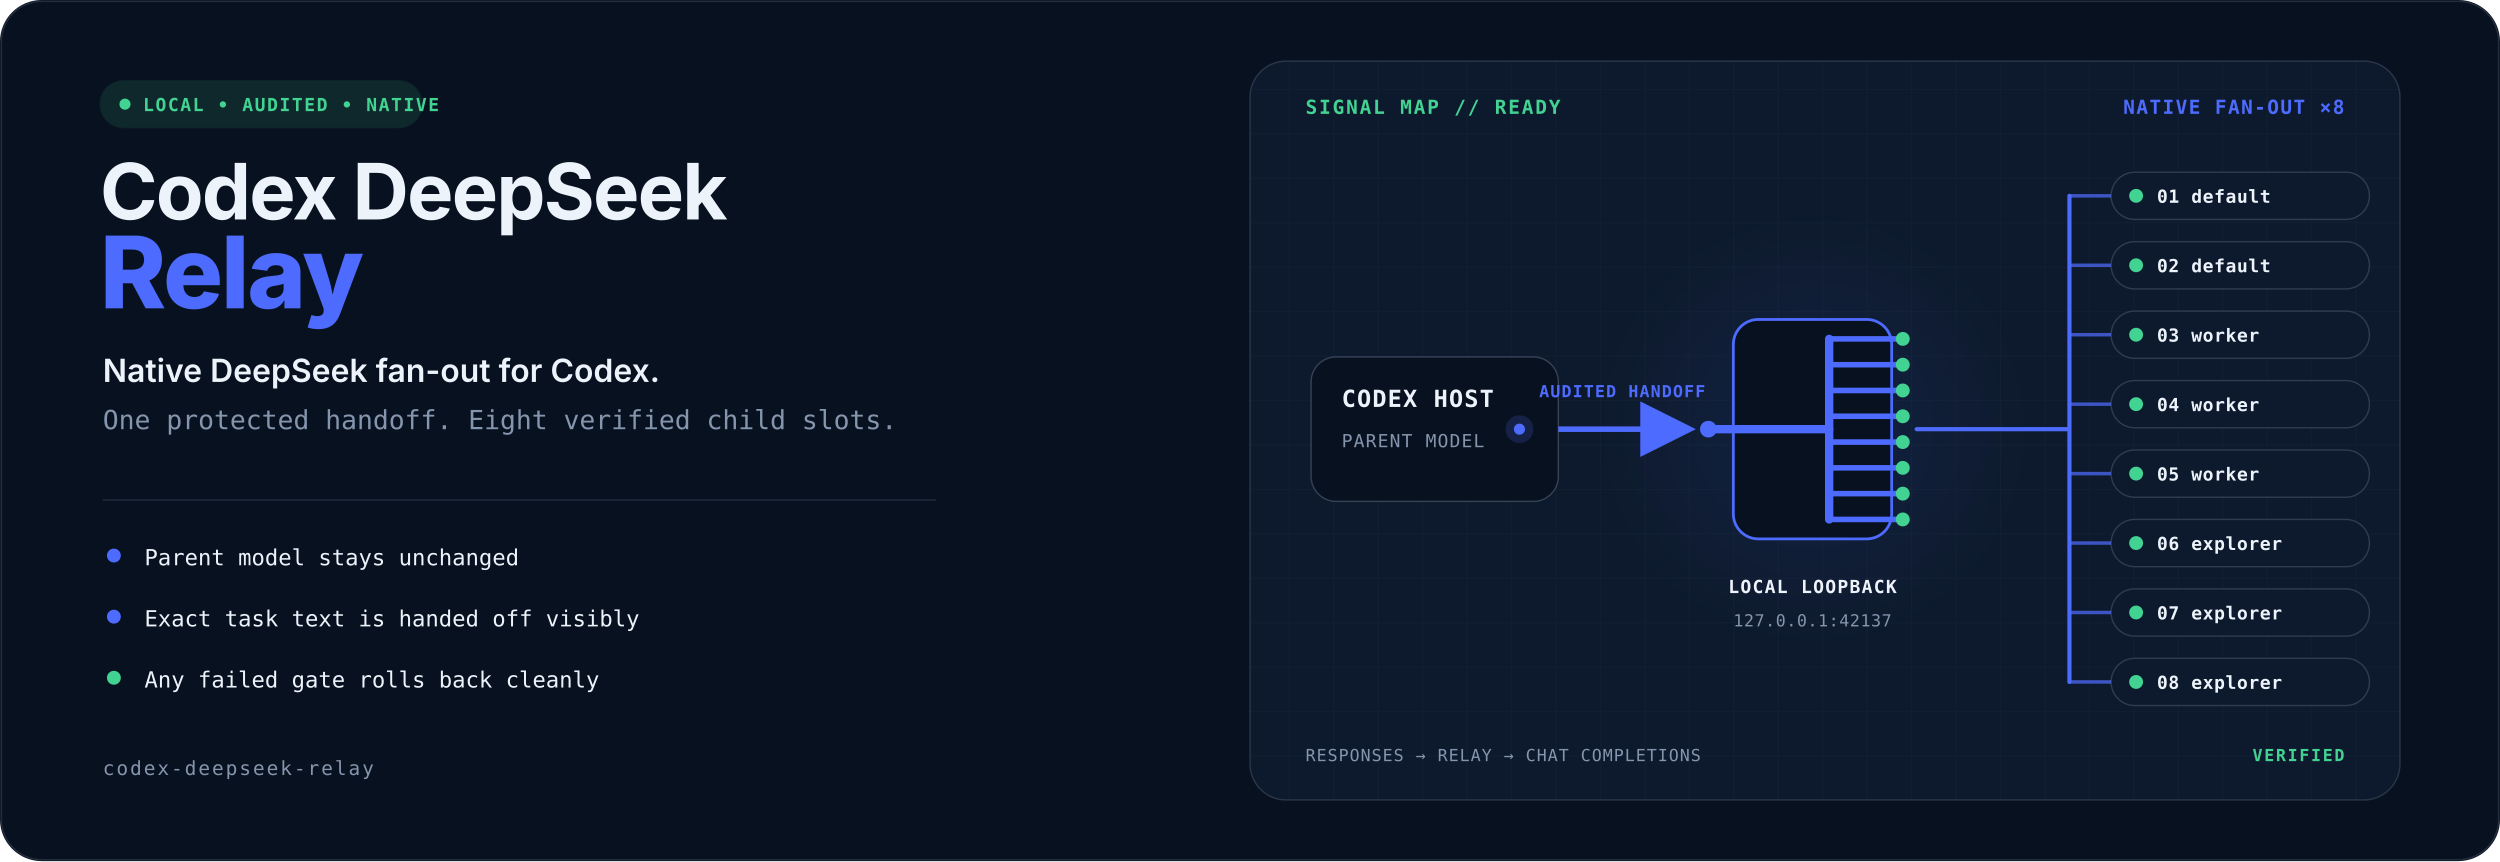
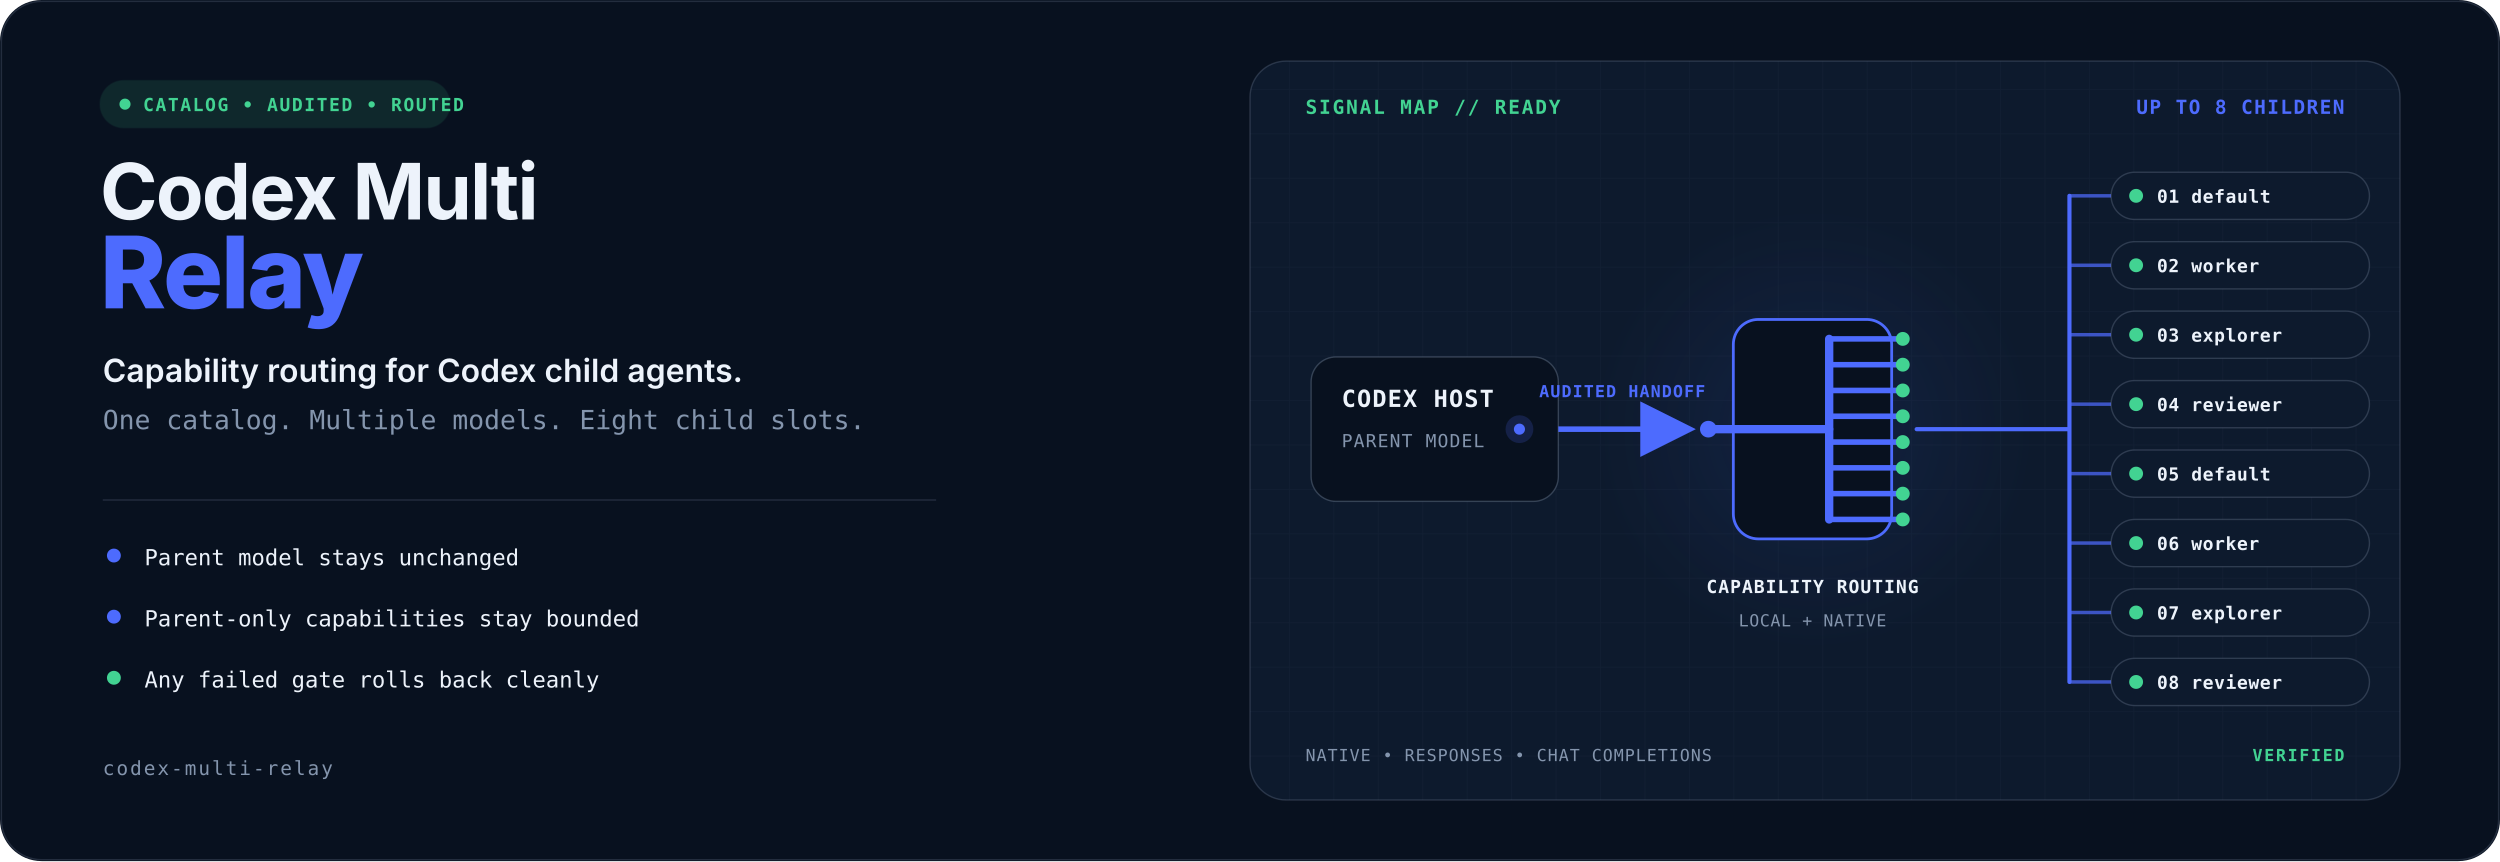
<svg xmlns="http://www.w3.org/2000/svg" width="1800" height="620" viewBox="0 0 1800 620" role="img" aria-labelledby="title desc">
  <defs>
    <pattern id="grid" width="32" height="32" patternUnits="userSpaceOnUse">
      <path d="M32 0H0V32" fill="none" stroke="#8495ad" stroke-width="1" opacity=".05" />
    </pattern>
    <radialGradient id="relayGlow">
      <stop offset="0" stop-color="#4d6bfe" stop-opacity=".10" />
      <stop offset="1" stop-color="#4d6bfe" stop-opacity="0" />
    </radialGradient>
    <marker id="arrowRoute" markerWidth="10" markerHeight="10" refX="8" refY="5" orient="auto" markerUnits="strokeWidth">
      <path d="M0 0L10 5L0 10Z" fill="#4d6bfe" />
    </marker>
    <marker id="arrowMuted" markerWidth="10" markerHeight="10" refX="8" refY="5" orient="auto" markerUnits="strokeWidth">
      <path d="M0 0L10 5L0 10Z" fill="#8495ad" />
    </marker>
  </defs>
  <rect width="1800" height="620" rx="30" fill="#08111f" />
  <rect x="1" y="1" width="1798" height="618" rx="29" fill="none" stroke="#8495ad" stroke-opacity=".22" />
  <g transform="translate(72 58)">
-     <rect width="232" height="34" rx="17" fill="#42d392" opacity=".12" stroke="#42d392" stroke-opacity=".45" />
+     <rect width="252" height="34" rx="17" fill="#42d392" opacity=".12" stroke="#42d392" stroke-opacity=".45" />
    <circle cx="18" cy="17" r="4" fill="#42d392" />
-     <text x="31" y="22" fill="#42d392" font-size="13" font-weight="700" font-family="'Cascadia Mono', 'SFMono-Regular', Consolas, Menlo, monospace" text-anchor="start" letter-spacing="1.1">LOCAL • AUDITED • NATIVE</text>
+     <text x="31" y="22" fill="#42d392" font-size="13" font-weight="700" font-family="'Cascadia Mono', 'SFMono-Regular', Consolas, Menlo, monospace" text-anchor="start" letter-spacing="1.1">CATALOG • AUDITED • ROUTED</text>
  </g>
-   <text x="72" y="158" fill="#edf3fb" font-size="56" font-weight="740" font-family="-apple-system, BlinkMacSystemFont, 'Segoe UI', 'PingFang SC', sans-serif" text-anchor="start" letter-spacing="-1.2">Codex DeepSeek</text>
+   <text x="72" y="158" fill="#edf3fb" font-size="56" font-weight="740" font-family="-apple-system, BlinkMacSystemFont, 'Segoe UI', 'PingFang SC', sans-serif" text-anchor="start" letter-spacing="-1.2">Codex Multi</text>
  <text x="72" y="222" fill="#4d6bfe" font-size="72" font-weight="780" font-family="-apple-system, BlinkMacSystemFont, 'Segoe UI', 'PingFang SC', sans-serif" text-anchor="start" letter-spacing="-1.5">Relay</text>
-   <text x="74" y="275" fill="#edf3fb" font-size="23" font-weight="580" font-family="-apple-system, BlinkMacSystemFont, 'Segoe UI', 'PingFang SC', sans-serif" text-anchor="start">Native DeepSeek fan-out for Codex.</text>
-   <text x="74" y="309" fill="#8495ad" font-size="19" font-weight="500" font-family="'Cascadia Mono', 'SFMono-Regular', Consolas, Menlo, monospace" text-anchor="start">One protected handoff. Eight verified child slots.</text>
+   <text x="74" y="275" fill="#edf3fb" font-size="23" font-weight="580" font-family="-apple-system, BlinkMacSystemFont, 'Segoe UI', 'PingFang SC', sans-serif" text-anchor="start">Capability routing for Codex child agents.</text>
+   <text x="74" y="309" fill="#8495ad" font-size="19" font-weight="500" font-family="'Cascadia Mono', 'SFMono-Regular', Consolas, Menlo, monospace" text-anchor="start">One catalog. Multiple models. Eight child slots.</text>
  <path d="M74 360H674" stroke="#8495ad" stroke-opacity=".22" />
  <circle cx="82" cy="400" r="5" fill="#4d6bfe" />
  <text x="104" y="407" fill="#edf3fb" font-size="16" font-weight="500" font-family="'Cascadia Mono', 'SFMono-Regular', Consolas, Menlo, monospace" text-anchor="start">Parent model stays unchanged</text>
  <circle cx="82" cy="444" r="5" fill="#4d6bfe" />
-   <text x="104" y="451" fill="#edf3fb" font-size="16" font-weight="500" font-family="'Cascadia Mono', 'SFMono-Regular', Consolas, Menlo, monospace" text-anchor="start">Exact task text is handed off visibly</text>
+   <text x="104" y="451" fill="#edf3fb" font-size="16" font-weight="500" font-family="'Cascadia Mono', 'SFMono-Regular', Consolas, Menlo, monospace" text-anchor="start">Parent-only capabilities stay bounded</text>
  <circle cx="82" cy="488" r="5" fill="#42d392" />
  <text x="104" y="495" fill="#edf3fb" font-size="16" font-weight="500" font-family="'Cascadia Mono', 'SFMono-Regular', Consolas, Menlo, monospace" text-anchor="start">Any failed gate rolls back cleanly</text>
-   <text x="74" y="558" fill="#8495ad" font-size="14" font-weight="500" font-family="'Cascadia Mono', 'SFMono-Regular', Consolas, Menlo, monospace" text-anchor="start" letter-spacing="1.4">codex-deepseek-relay</text>
+   <text x="74" y="558" fill="#8495ad" font-size="14" font-weight="500" font-family="'Cascadia Mono', 'SFMono-Regular', Consolas, Menlo, monospace" text-anchor="start" letter-spacing="1.4">codex-multi-relay</text>
  <rect x="900" y="44" width="828" height="532" rx="26" fill="#0d1a2d" stroke="#8495ad" stroke-opacity=".26" />
  <rect x="900" y="44" width="828" height="532" rx="26" fill="url(#grid)" />
  <text x="940" y="82" fill="#42d392" font-size="14" font-weight="700" font-family="'Cascadia Mono', 'SFMono-Regular', Consolas, Menlo, monospace" text-anchor="start" letter-spacing="1.3">SIGNAL MAP // READY</text>
-   <text x="1688" y="82" fill="#4d6bfe" font-size="14" font-weight="700" font-family="'Cascadia Mono', 'SFMono-Regular', Consolas, Menlo, monospace" text-anchor="end" letter-spacing="1">NATIVE FAN-OUT ×8</text>
+   <text x="1688" y="82" fill="#4d6bfe" font-size="14" font-weight="700" font-family="'Cascadia Mono', 'SFMono-Regular', Consolas, Menlo, monospace" text-anchor="end" letter-spacing="1">UP TO 8 CHILDREN</text>
  <circle cx="1306" cy="309" r="158" fill="url(#relayGlow)" />
  <g transform="translate(944 257)">
    <rect width="178" height="104" rx="18" fill="#08111f" stroke="#8495ad" stroke-opacity=".35" />
    <text x="22" y="36" fill="#edf3fb" font-size="17" font-weight="720" font-family="'Cascadia Mono', 'SFMono-Regular', Consolas, Menlo, monospace" text-anchor="start" letter-spacing="0.8">CODEX HOST</text>
    <text x="22" y="65" fill="#8495ad" font-size="13" font-weight="500" font-family="'Cascadia Mono', 'SFMono-Regular', Consolas, Menlo, monospace" text-anchor="start" letter-spacing="0.8">PARENT MODEL</text>
    <circle cx="150" cy="52" r="10" fill="#4d6bfe" opacity=".18" />
    <circle cx="150" cy="52" r="4" fill="#4d6bfe" />
  </g>
  <path d="M1122 309H1213" fill="none" stroke="#4d6bfe" stroke-width="4" marker-end="url(#arrowRoute)" />
  <text x="1168" y="286" fill="#4d6bfe" font-size="12" font-weight="700" font-family="'Cascadia Mono', 'SFMono-Regular', Consolas, Menlo, monospace" text-anchor="middle" letter-spacing="0.8">AUDITED HANDOFF</text>
  <g transform="translate(1230 220)" data-component="relay-mark" aria-label="Relay core with one input and eight outputs">
    <rect x="18" y="10" width="114" height="158" rx="18" fill="#08111f" stroke="#4d6bfe" stroke-width="2" />
    <path d="M0 89H87" fill="none" stroke="#4d6bfe" stroke-width="6" stroke-linecap="round" />
    <path d="M87 24V154" fill="none" stroke="#4d6bfe" stroke-width="6" stroke-linecap="round" />
    <path d="M87 24H140" fill="none" stroke="#4d6bfe" stroke-width="4" stroke-linecap="round" />
    <circle cx="140" cy="24" r="5" fill="#42d392" />
    <path d="M87 42.571H140" fill="none" stroke="#4d6bfe" stroke-width="4" stroke-linecap="round" />
    <circle cx="140" cy="42.571" r="5" fill="#42d392" />
    <path d="M87 61.143H140" fill="none" stroke="#4d6bfe" stroke-width="4" stroke-linecap="round" />
    <circle cx="140" cy="61.143" r="5" fill="#42d392" />
    <path d="M87 79.714H140" fill="none" stroke="#4d6bfe" stroke-width="4" stroke-linecap="round" />
    <circle cx="140" cy="79.714" r="5" fill="#42d392" />
    <path d="M87 98.286H140" fill="none" stroke="#4d6bfe" stroke-width="4" stroke-linecap="round" />
    <circle cx="140" cy="98.286" r="5" fill="#42d392" />
    <path d="M87 116.857H140" fill="none" stroke="#4d6bfe" stroke-width="4" stroke-linecap="round" />
    <circle cx="140" cy="116.857" r="5" fill="#42d392" />
    <path d="M87 135.429H140" fill="none" stroke="#4d6bfe" stroke-width="4" stroke-linecap="round" />
    <circle cx="140" cy="135.429" r="5" fill="#42d392" />
    <path d="M87 154H140" fill="none" stroke="#4d6bfe" stroke-width="4" stroke-linecap="round" />
    <circle cx="140" cy="154" r="5" fill="#42d392" />
    <circle cx="0" cy="89" r="6" fill="#4d6bfe" />
  </g>
-   <text x="1305" y="427" fill="#edf3fb" font-size="13" font-weight="700" font-family="'Cascadia Mono', 'SFMono-Regular', Consolas, Menlo, monospace" text-anchor="middle" letter-spacing="0.9">LOCAL LOOPBACK</text>
-   <text x="1305" y="451" fill="#8495ad" font-size="12" font-weight="500" font-family="'Cascadia Mono', 'SFMono-Regular', Consolas, Menlo, monospace" text-anchor="middle" letter-spacing="0.4">127.0.0.1:42137</text>
+   <text x="1305" y="427" fill="#edf3fb" font-size="13" font-weight="700" font-family="'Cascadia Mono', 'SFMono-Regular', Consolas, Menlo, monospace" text-anchor="middle" letter-spacing="0.7">CAPABILITY ROUTING</text>
+   <text x="1305" y="451" fill="#8495ad" font-size="12" font-weight="500" font-family="'Cascadia Mono', 'SFMono-Regular', Consolas, Menlo, monospace" text-anchor="middle" letter-spacing="0.4">LOCAL + NATIVE</text>
  <path d="M1380 309H1490M1490 141V491" fill="none" stroke="#4d6bfe" stroke-width="3" stroke-linecap="round" />
  <path d="M1490 141H1520" fill="none" stroke="#4d6bfe" stroke-width="2.5" opacity=".72" />
  <path d="M1490 191H1520" fill="none" stroke="#4d6bfe" stroke-width="2.5" opacity=".72" />
  <path d="M1490 241H1520" fill="none" stroke="#4d6bfe" stroke-width="2.5" opacity=".72" />
  <path d="M1490 291H1520" fill="none" stroke="#4d6bfe" stroke-width="2.5" opacity=".72" />
  <path d="M1490 341H1520" fill="none" stroke="#4d6bfe" stroke-width="2.5" opacity=".72" />
  <path d="M1490 391H1520" fill="none" stroke="#4d6bfe" stroke-width="2.5" opacity=".72" />
  <path d="M1490 441H1520" fill="none" stroke="#4d6bfe" stroke-width="2.5" opacity=".72" />
  <path d="M1490 491H1520" fill="none" stroke="#4d6bfe" stroke-width="2.5" opacity=".72" />
  <g transform="translate(1520 124)" data-node="child" data-role="default">
    <rect width="186" height="34" rx="17" fill="#0d1a2d" stroke="#8495ad" stroke-opacity=".28" />
    <circle cx="18" cy="17" r="5" fill="#42d392" />
    <text x="33" y="22" fill="#edf3fb" font-size="13" font-weight="650" font-family="'Cascadia Mono', 'SFMono-Regular', Consolas, Menlo, monospace" text-anchor="start" letter-spacing="0.4">01  default</text>
  </g>
-   <g transform="translate(1520 174)" data-node="child" data-role="default">
+   <g transform="translate(1520 174)" data-node="child" data-role="worker">
    <rect width="186" height="34" rx="17" fill="#0d1a2d" stroke="#8495ad" stroke-opacity=".28" />
    <circle cx="18" cy="17" r="5" fill="#42d392" />
-     <text x="33" y="22" fill="#edf3fb" font-size="13" font-weight="650" font-family="'Cascadia Mono', 'SFMono-Regular', Consolas, Menlo, monospace" text-anchor="start" letter-spacing="0.4">02  default</text>
+     <text x="33" y="22" fill="#edf3fb" font-size="13" font-weight="650" font-family="'Cascadia Mono', 'SFMono-Regular', Consolas, Menlo, monospace" text-anchor="start" letter-spacing="0.4">02  worker</text>
  </g>
-   <g transform="translate(1520 224)" data-node="child" data-role="worker">
+   <g transform="translate(1520 224)" data-node="child" data-role="explorer">
    <rect width="186" height="34" rx="17" fill="#0d1a2d" stroke="#8495ad" stroke-opacity=".28" />
    <circle cx="18" cy="17" r="5" fill="#42d392" />
-     <text x="33" y="22" fill="#edf3fb" font-size="13" font-weight="650" font-family="'Cascadia Mono', 'SFMono-Regular', Consolas, Menlo, monospace" text-anchor="start" letter-spacing="0.4">03  worker</text>
+     <text x="33" y="22" fill="#edf3fb" font-size="13" font-weight="650" font-family="'Cascadia Mono', 'SFMono-Regular', Consolas, Menlo, monospace" text-anchor="start" letter-spacing="0.4">03  explorer</text>
  </g>
-   <g transform="translate(1520 274)" data-node="child" data-role="worker">
+   <g transform="translate(1520 274)" data-node="child" data-role="reviewer">
    <rect width="186" height="34" rx="17" fill="#0d1a2d" stroke="#8495ad" stroke-opacity=".28" />
    <circle cx="18" cy="17" r="5" fill="#42d392" />
-     <text x="33" y="22" fill="#edf3fb" font-size="13" font-weight="650" font-family="'Cascadia Mono', 'SFMono-Regular', Consolas, Menlo, monospace" text-anchor="start" letter-spacing="0.4">04  worker</text>
+     <text x="33" y="22" fill="#edf3fb" font-size="13" font-weight="650" font-family="'Cascadia Mono', 'SFMono-Regular', Consolas, Menlo, monospace" text-anchor="start" letter-spacing="0.4">04  reviewer</text>
  </g>
-   <g transform="translate(1520 324)" data-node="child" data-role="worker">
+   <g transform="translate(1520 324)" data-node="child" data-role="default">
    <rect width="186" height="34" rx="17" fill="#0d1a2d" stroke="#8495ad" stroke-opacity=".28" />
    <circle cx="18" cy="17" r="5" fill="#42d392" />
-     <text x="33" y="22" fill="#edf3fb" font-size="13" font-weight="650" font-family="'Cascadia Mono', 'SFMono-Regular', Consolas, Menlo, monospace" text-anchor="start" letter-spacing="0.4">05  worker</text>
+     <text x="33" y="22" fill="#edf3fb" font-size="13" font-weight="650" font-family="'Cascadia Mono', 'SFMono-Regular', Consolas, Menlo, monospace" text-anchor="start" letter-spacing="0.4">05  default</text>
  </g>
-   <g transform="translate(1520 374)" data-node="child" data-role="explorer">
+   <g transform="translate(1520 374)" data-node="child" data-role="worker">
    <rect width="186" height="34" rx="17" fill="#0d1a2d" stroke="#8495ad" stroke-opacity=".28" />
    <circle cx="18" cy="17" r="5" fill="#42d392" />
-     <text x="33" y="22" fill="#edf3fb" font-size="13" font-weight="650" font-family="'Cascadia Mono', 'SFMono-Regular', Consolas, Menlo, monospace" text-anchor="start" letter-spacing="0.4">06  explorer</text>
+     <text x="33" y="22" fill="#edf3fb" font-size="13" font-weight="650" font-family="'Cascadia Mono', 'SFMono-Regular', Consolas, Menlo, monospace" text-anchor="start" letter-spacing="0.4">06  worker</text>
  </g>
  <g transform="translate(1520 424)" data-node="child" data-role="explorer">
    <rect width="186" height="34" rx="17" fill="#0d1a2d" stroke="#8495ad" stroke-opacity=".28" />
    <circle cx="18" cy="17" r="5" fill="#42d392" />
    <text x="33" y="22" fill="#edf3fb" font-size="13" font-weight="650" font-family="'Cascadia Mono', 'SFMono-Regular', Consolas, Menlo, monospace" text-anchor="start" letter-spacing="0.4">07  explorer</text>
  </g>
-   <g transform="translate(1520 474)" data-node="child" data-role="explorer">
+   <g transform="translate(1520 474)" data-node="child" data-role="reviewer">
    <rect width="186" height="34" rx="17" fill="#0d1a2d" stroke="#8495ad" stroke-opacity=".28" />
    <circle cx="18" cy="17" r="5" fill="#42d392" />
-     <text x="33" y="22" fill="#edf3fb" font-size="13" font-weight="650" font-family="'Cascadia Mono', 'SFMono-Regular', Consolas, Menlo, monospace" text-anchor="start" letter-spacing="0.4">08  explorer</text>
+     <text x="33" y="22" fill="#edf3fb" font-size="13" font-weight="650" font-family="'Cascadia Mono', 'SFMono-Regular', Consolas, Menlo, monospace" text-anchor="start" letter-spacing="0.4">08  reviewer</text>
  </g>
-   <text x="940" y="548" fill="#8495ad" font-size="12" font-weight="500" font-family="'Cascadia Mono', 'SFMono-Regular', Consolas, Menlo, monospace" text-anchor="start" letter-spacing="0.7">RESPONSES → RELAY → CHAT COMPLETIONS</text>
+   <text x="940" y="548" fill="#8495ad" font-size="12" font-weight="500" font-family="'Cascadia Mono', 'SFMono-Regular', Consolas, Menlo, monospace" text-anchor="start" letter-spacing="0.7">NATIVE • RESPONSES • CHAT COMPLETIONS</text>
  <text x="1688" y="548" fill="#42d392" font-size="12" font-weight="700" font-family="'Cascadia Mono', 'SFMono-Regular', Consolas, Menlo, monospace" text-anchor="end" letter-spacing="1.2">VERIFIED</text>
</svg>
